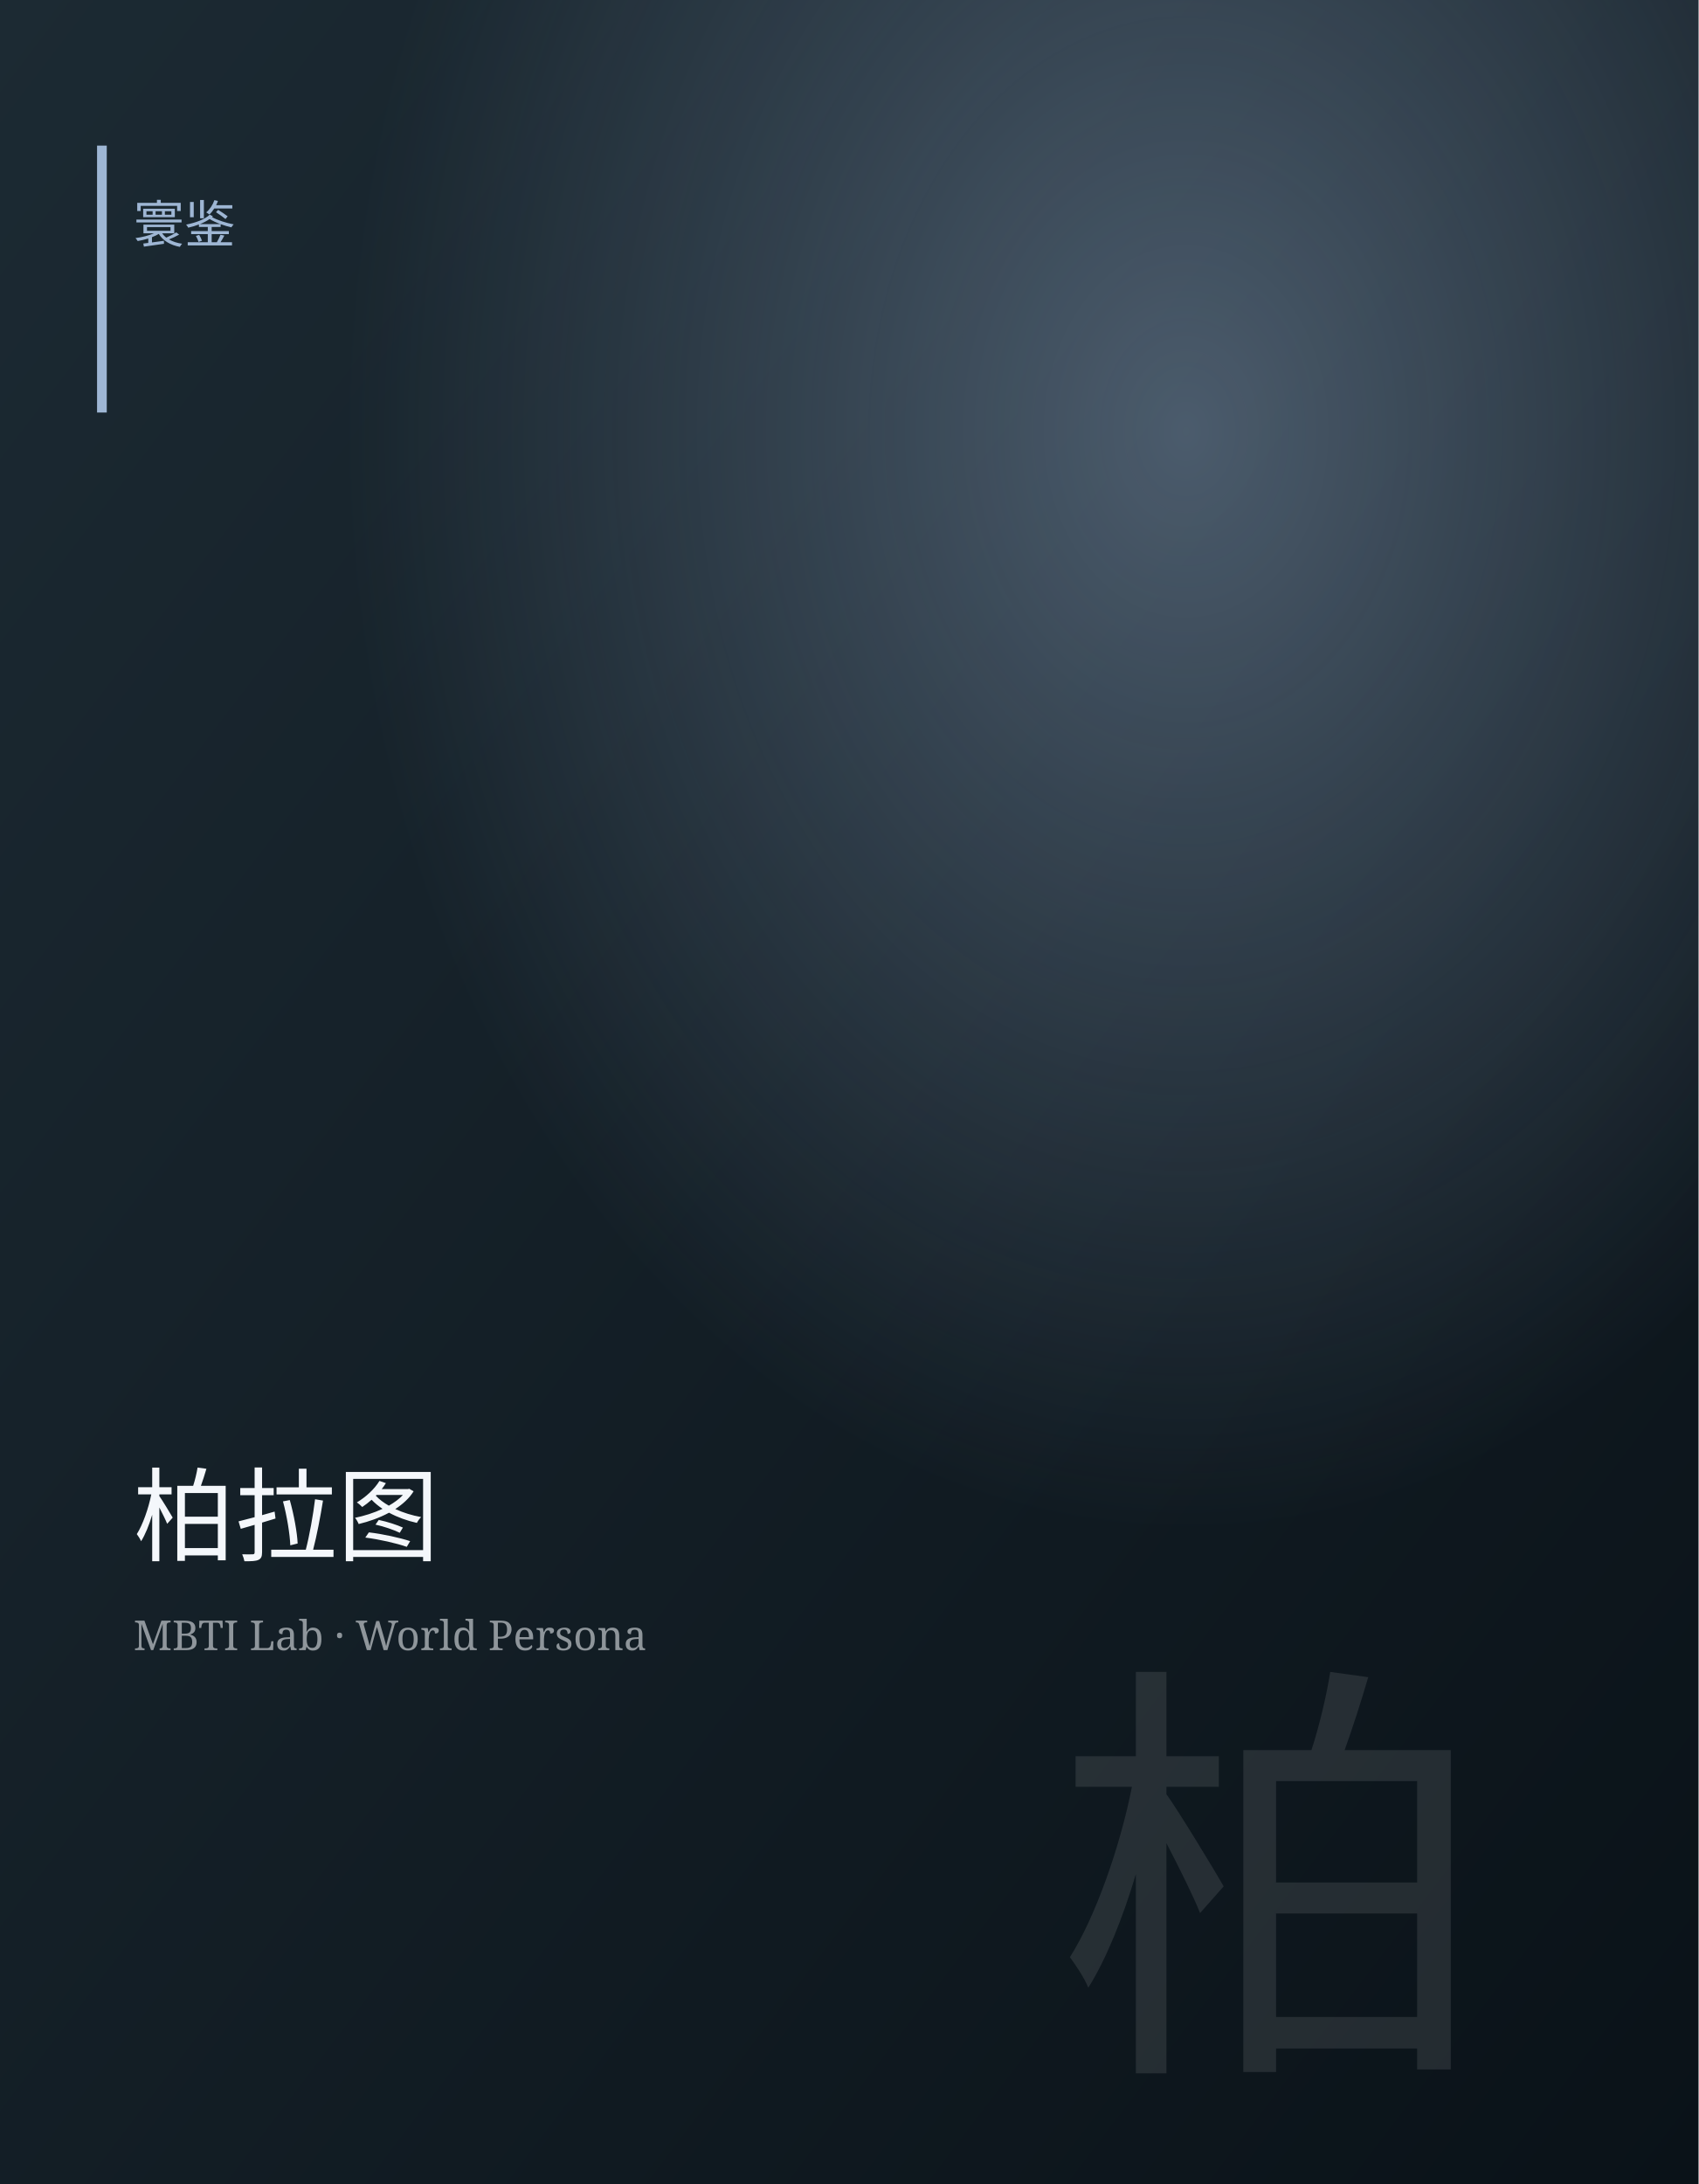
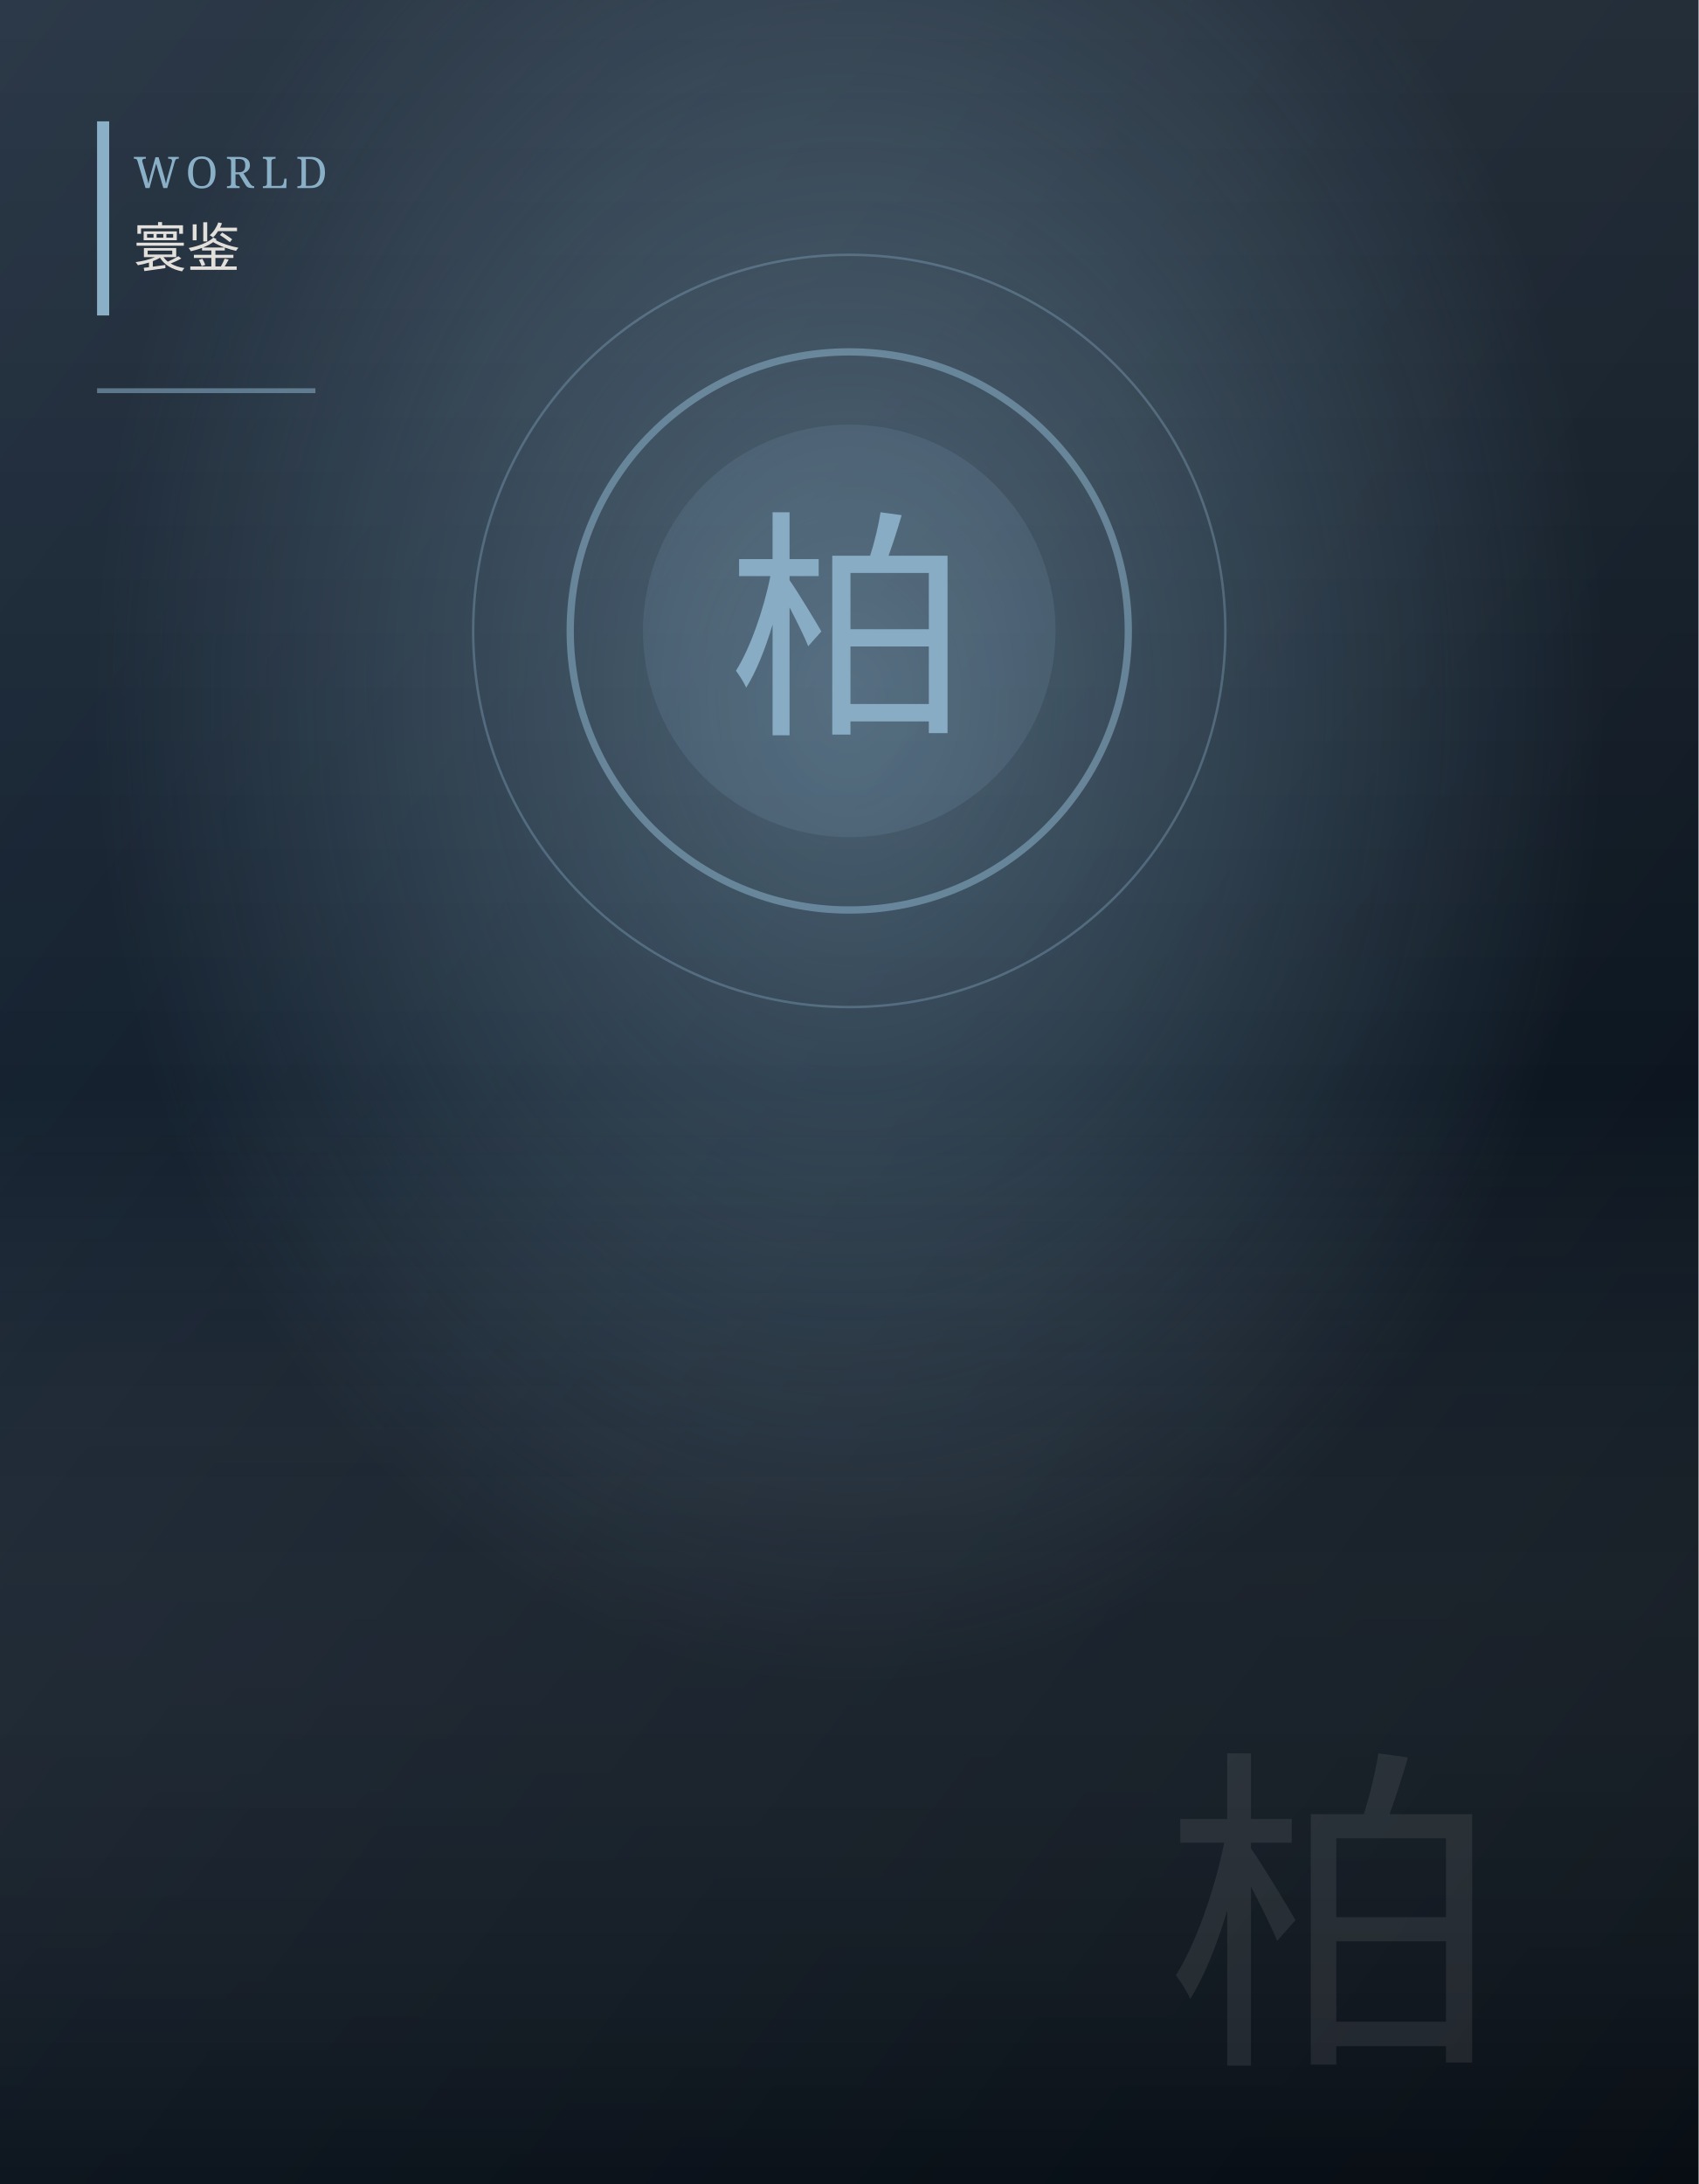
<svg xmlns="http://www.w3.org/2000/svg" width="1400" height="1800" viewBox="0 0 1400 1800">
  <defs>
    <linearGradient id="g" x1="0" y1="0" x2="1" y2="1">
-       <stop offset="0%" stop-color="#1c2a33" />
-       <stop offset="100%" stop-color="#0a1218" />
+       <stop offset="0%" stop-color="#1a2838" />
+       <stop offset="100%" stop-color="#081018" />
    </linearGradient>
-     <radialGradient id="r" cx="70%" cy="20%" r="50%">
-       <stop offset="0%" stop-color="#9eb6d4" stop-opacity="0.4" />
-       <stop offset="100%" stop-color="#9eb6d4" stop-opacity="0" />
+     <radialGradient id="r" cx="50%" cy="32%" r="45%">
+       <stop offset="0%" stop-color="#8ab0c8" stop-opacity="0.45" />
+       <stop offset="100%" stop-color="#8ab0c8" stop-opacity="0" />
    </radialGradient>
+     <linearGradient id="sheen" x1="0" y1="0" x2="0" y2="1">
+       <stop offset="0%" stop-color="#ffffff" stop-opacity="0.08" />
+       <stop offset="50%" stop-color="#ffffff" stop-opacity="0" />
+       <stop offset="100%" stop-color="#000000" stop-opacity="0.25" />
+     </linearGradient>
  </defs>
  <rect width="1400" height="1800" fill="url(#g)" />
  <rect width="1400" height="1800" fill="url(#r)" />
-   <rect x="80" y="120" width="8" height="220" fill="#9eb6d4" />
-   <text x="110" y="200" fill="#9eb6d4" font-family="Noto Serif SC, Georgia, serif" font-size="42">寰鉴</text>
-   <text x="110" y="1280" fill="#f4f7fb" font-family="Noto Serif SC, Georgia, serif" font-size="84">柏拉图</text>
-   <text x="110" y="1360" fill="#f4f7fb" fill-opacity="0.55" font-family="Georgia, serif" font-size="34">MBTI Lab · World Persona</text>
-   <text x="1050" y="1680" fill="#ffffff" fill-opacity="0.1" font-family="Noto Serif SC, Georgia, serif" font-size="360" text-anchor="middle">柏</text>
+   <rect width="1400" height="1800" fill="url(#sheen)" />
+   <circle cx="700" cy="520" r="310" fill="none" stroke="#8ab0c8" stroke-width="2" opacity="0.35" />
+   <circle cx="700" cy="520" r="230" fill="none" stroke="#8ab0c8" stroke-width="6" opacity="0.55" />
+   <circle cx="700" cy="520" r="170" fill="#8ab0c8" fill-opacity="0.14" />
+   <text x="700" y="590" text-anchor="middle" fill="#8ab0c8" fill-opacity="0.95" font-family="Georgia, 'Times New Roman', serif" font-size="200">柏</text>
+   <rect x="80" y="100" width="10" height="160" fill="#8ab0c8" />
+   <text x="110" y="155" fill="#8ab0c8" font-family="Georgia, serif" font-size="36" letter-spacing="6">WORLD</text>
+   <text x="110" y="220" fill="#f7f3ec" fill-opacity="0.9" font-family="'Microsoft YaHei', 'PingFang SC', 'Noto Sans SC', sans-serif" font-size="44">寰鉴</text>
+   <rect x="80" y="320" width="180" height="4" fill="#8ab0c8" opacity="0.55" />
+   <text x="1100" y="1680" fill="#ffffff" fill-opacity="0.08" font-family="Georgia, serif" font-size="280" text-anchor="middle">柏</text>
</svg>
